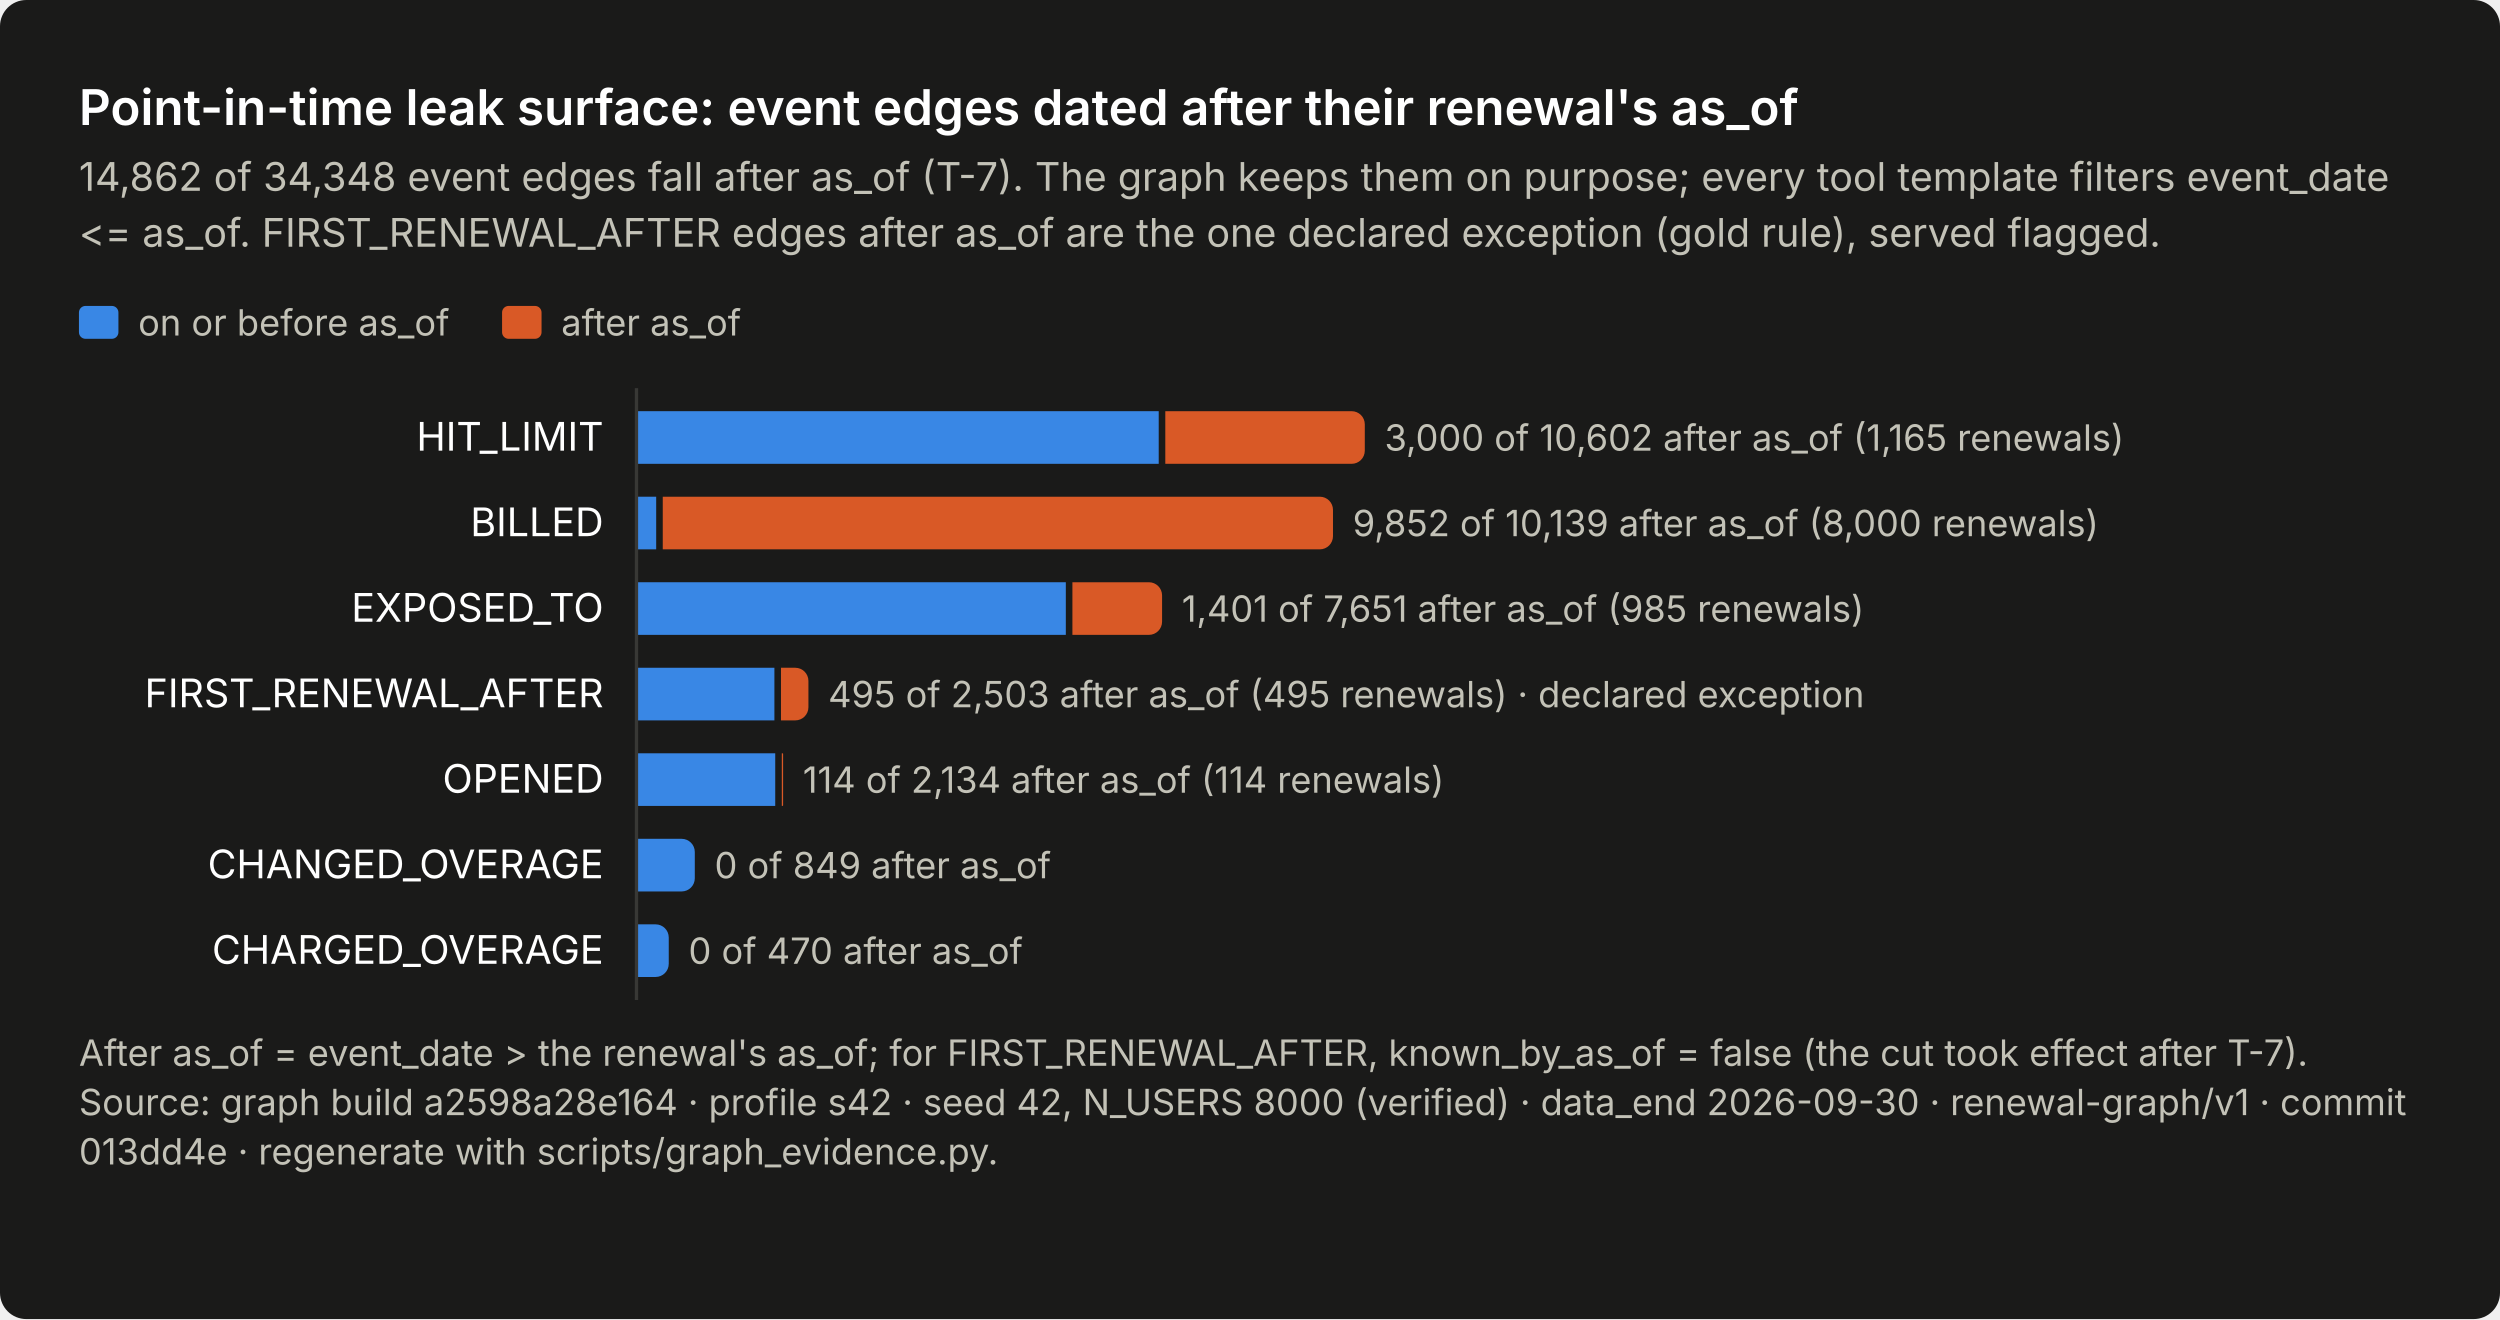
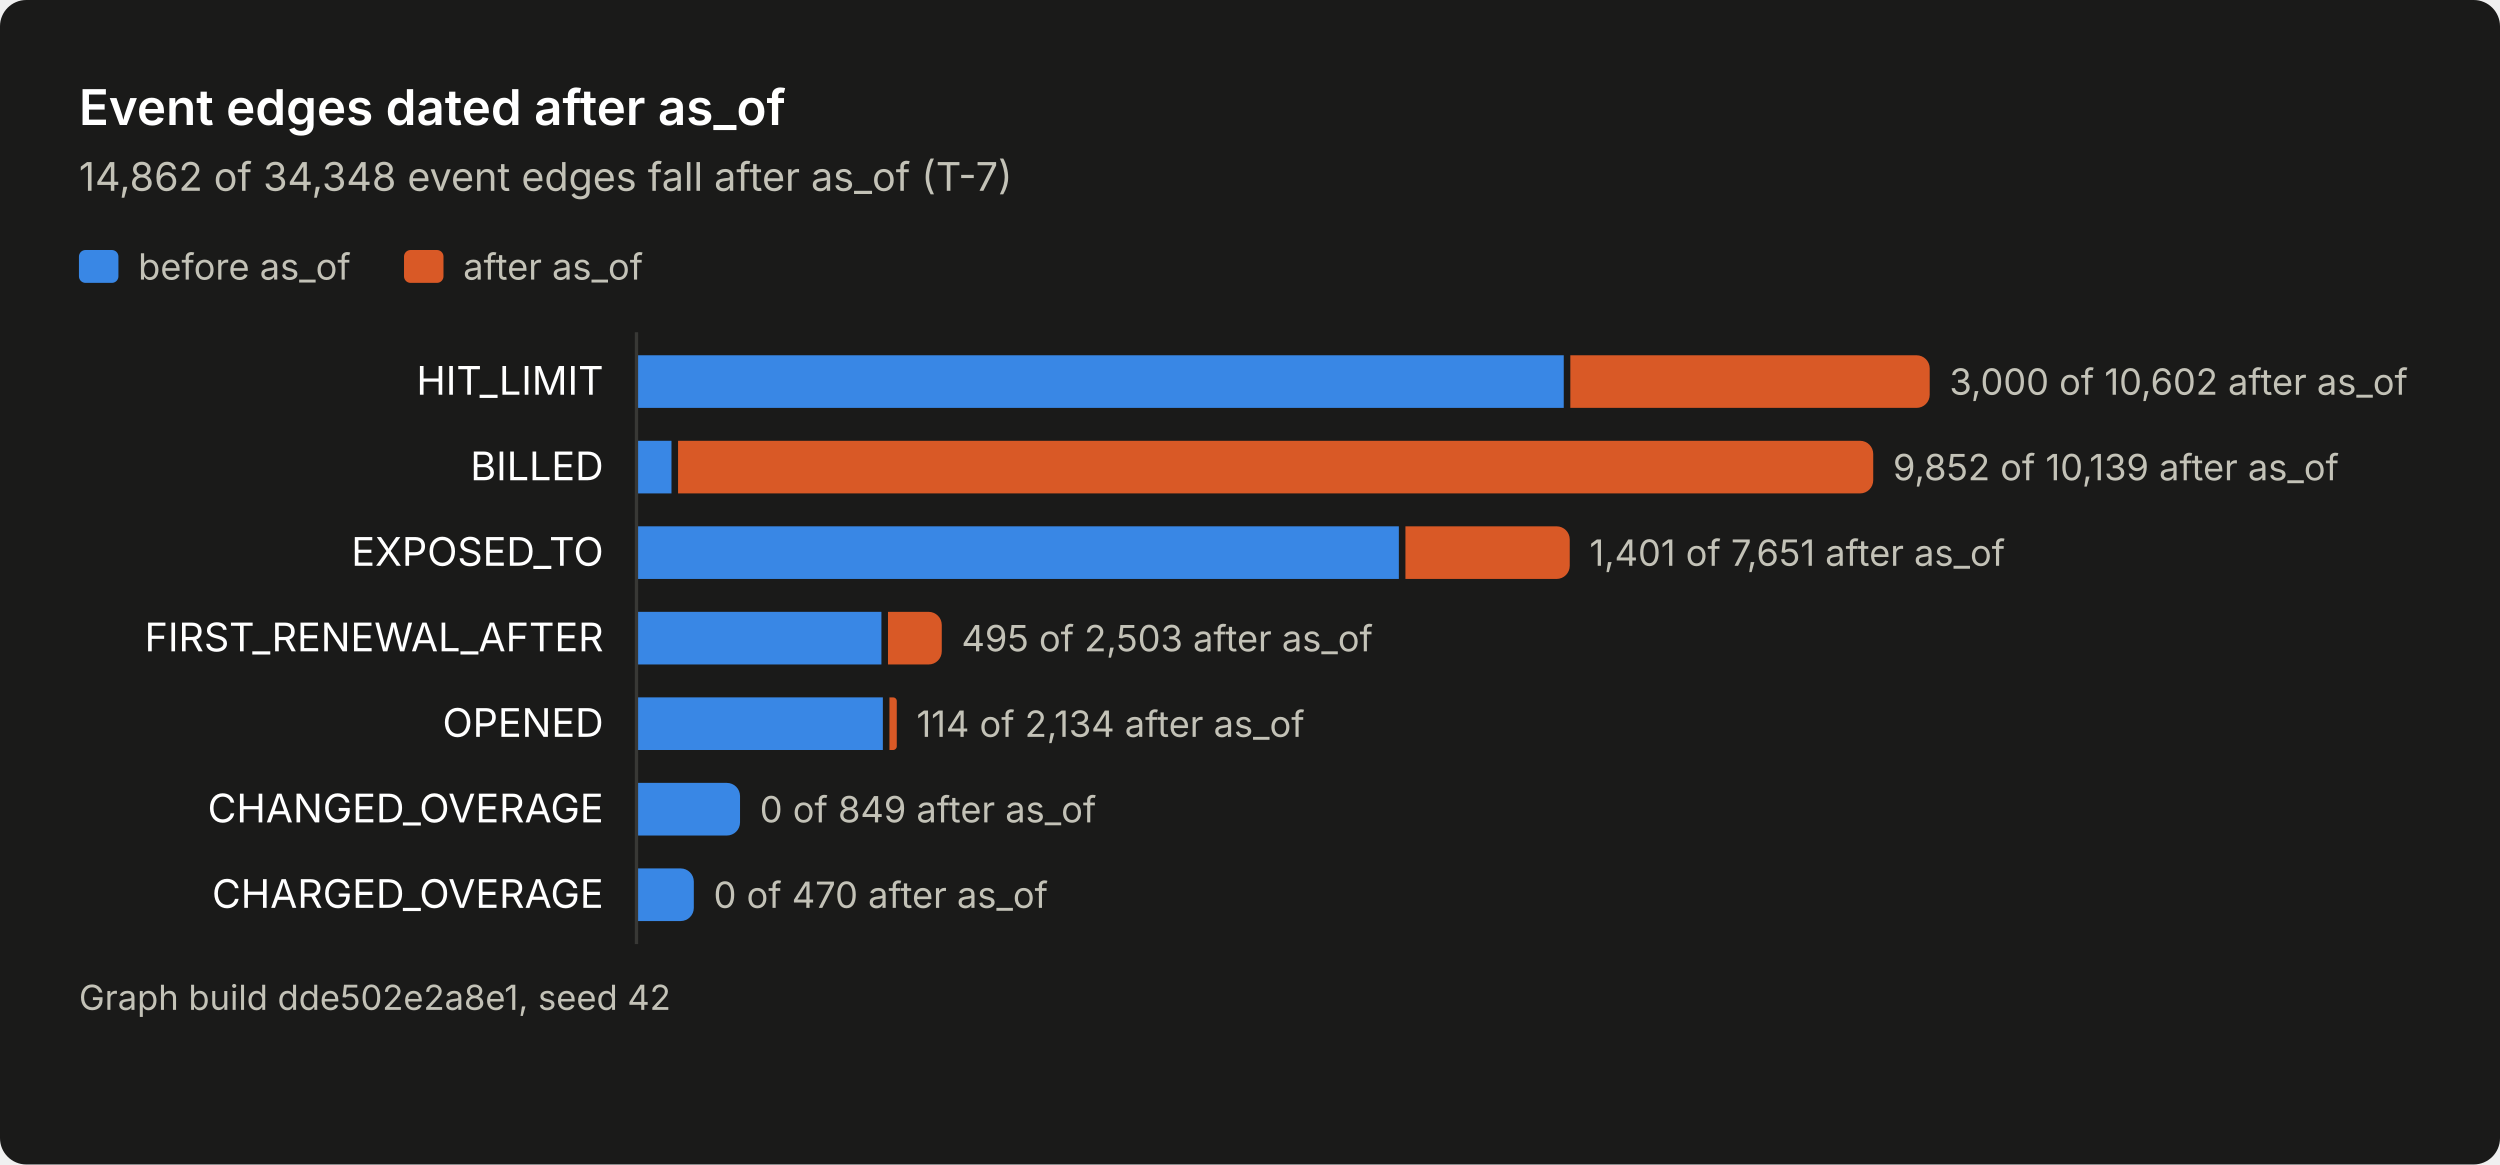
- <svg xmlns="http://www.w3.org/2000/svg" width="760" height="401" viewBox="0 0 760 401" role="img" font-family="system-ui, -apple-system, 'Segoe UI', sans-serif">
-   <rect width="760" height="401" rx="8" fill="#1a1a19" />
-   <text x="24" y="38" font-size="15" fill="#ffffff" font-weight="600">Point-in-time leak surface: event edges dated after their renewal's as_of</text>
-   <text x="24" y="58" font-size="12" fill="#c3c2b7">14,862 of 34,348 event edges fall after as_of (T-7). The graph keeps them on purpose; every tool template filters event_date</text>
-   <text x="24" y="75" font-size="12" fill="#c3c2b7">&lt;= as_of. FIRST_RENEWAL_AFTER edges after as_of are the one declared exception (gold rule), served flagged.</text>
-   <rect x="24" y="93" width="12" height="10" fill="#3987e5" rx="2" />
-   <text x="42" y="102" font-size="11" fill="#c3c2b7">on or before as_of</text>
-   <rect x="152.63" y="93" width="12" height="10" fill="#d95926" rx="2" />
-   <text x="170.63" y="102" font-size="11" fill="#c3c2b7">after as_of</text>
+ <svg xmlns="http://www.w3.org/2000/svg" width="760" height="354" viewBox="0 0 760 354" role="img" font-family="system-ui, -apple-system, 'Segoe UI', sans-serif">
+   <rect width="760" height="354" rx="8" fill="#1a1a19" />
+   <text x="24" y="38" font-size="15" fill="#ffffff" font-weight="600">Event edges dated after as_of</text>
+   <text x="24" y="58" font-size="12" fill="#c3c2b7">14,862 of 34,348 event edges fall after as_of (T-7)</text>
+   <rect x="24" y="76" width="12" height="10" fill="#3987e5" rx="2" />
+   <text x="42" y="85" font-size="11" fill="#c3c2b7">before as_of</text>
+   <rect x="122.82" y="76" width="12" height="10" fill="#d95926" rx="2" />
+   <text x="140.82" y="85" font-size="11" fill="#c3c2b7">after as_of</text>
  <g>
-     <text x="183.49" y="137" font-size="12" fill="#ffffff" text-anchor="end">HIT_LIMIT</text>
-     <path d="M193.49 125H352.25V141H193.49Z" fill="#3987e5" />
-     <path d="M354.25 125H410.9A4 4 0 0 1 414.9 129V137A4 4 0 0 1 410.9 141H354.25Z" fill="#d95926" />
-     <text x="420.9" y="137" font-size="11" fill="#c3c2b7" font-variant-numeric="tabular-nums">3,000 of 10,602 after as_of (1,165 renewals)</text>
+     <text x="183.49" y="120" font-size="12" fill="#ffffff" text-anchor="end">HIT_LIMIT</text>
+     <path d="M193.49 108H475.38V124H193.49Z" fill="#3987e5" />
+     <path d="M477.38 108H582.63A4 4 0 0 1 586.63 112V120A4 4 0 0 1 582.63 124H477.38Z" fill="#d95926" />
+     <text x="592.63" y="120" font-size="11" fill="#c3c2b7" font-variant-numeric="tabular-nums">3,000 of 10,602 after as_of</text>
  </g>
  <g>
-     <text x="183.49" y="163" font-size="12" fill="#ffffff" text-anchor="end">BILLED</text>
-     <path d="M193.49 151H199.48V167H193.49Z" fill="#3987e5" />
-     <path d="M201.48 151H401.23A4 4 0 0 1 405.23 155V163A4 4 0 0 1 401.23 167H201.48Z" fill="#d95926" />
-     <text x="411.23" y="163" font-size="11" fill="#c3c2b7" font-variant-numeric="tabular-nums">9,852 of 10,139 after as_of (8,000 renewals)</text>
+     <text x="183.49" y="146" font-size="12" fill="#ffffff" text-anchor="end">BILLED</text>
+     <path d="M193.49 134H204.13V150H193.49Z" fill="#3987e5" />
+     <path d="M206.13 134H565.46A4 4 0 0 1 569.46 138V146A4 4 0 0 1 565.46 150H206.13Z" fill="#d95926" />
+     <text x="575.46" y="146" font-size="11" fill="#c3c2b7" font-variant-numeric="tabular-nums">9,852 of 10,139 after as_of</text>
  </g>
  <g>
-     <text x="183.49" y="189" font-size="12" fill="#ffffff" text-anchor="end">EXPOSED_TO</text>
-     <path d="M193.49 177H324.01V193H193.49Z" fill="#3987e5" />
-     <path d="M326.01 177H349.27A4 4 0 0 1 353.27 181V189A4 4 0 0 1 349.27 193H326.01Z" fill="#d95926" />
-     <text x="359.27" y="189" font-size="11" fill="#c3c2b7" font-variant-numeric="tabular-nums">1,401 of 7,651 after as_of (985 renewals)</text>
+     <text x="183.49" y="172" font-size="12" fill="#ffffff" text-anchor="end">EXPOSED_TO</text>
+     <path d="M193.49 160H425.25V176H193.49Z" fill="#3987e5" />
+     <path d="M427.25 160H473.2A4 4 0 0 1 477.2 164V172A4 4 0 0 1 473.2 176H427.25Z" fill="#d95926" />
+     <text x="483.2" y="172" font-size="11" fill="#c3c2b7" font-variant-numeric="tabular-nums">1,401 of 7,651 after as_of</text>
  </g>
  <g>
-     <text x="183.49" y="215" font-size="12" fill="#ffffff" text-anchor="end">FIRST_RENEWAL_AFTER</text>
-     <path d="M193.49 203H235.42V219H193.49Z" fill="#3987e5" />
-     <path d="M237.42 203H241.76A4 4 0 0 1 245.76 207V215A4 4 0 0 1 241.76 219H237.42Z" fill="#d95926" />
-     <text x="251.76" y="215" font-size="11" fill="#c3c2b7" font-variant-numeric="tabular-nums">495 of 2,503 after as_of (495 renewals) · declared exception</text>
+     <text x="183.49" y="198" font-size="12" fill="#ffffff" text-anchor="end">FIRST_RENEWAL_AFTER</text>
+     <path d="M193.49 186H267.95V202H193.49Z" fill="#3987e5" />
+     <path d="M269.95 186H282.3A4 4 0 0 1 286.3 190V198A4 4 0 0 1 282.3 202H269.95Z" fill="#d95926" />
+     <text x="292.3" y="198" font-size="11" fill="#c3c2b7" font-variant-numeric="tabular-nums">495 of 2,503 after as_of</text>
  </g>
  <g>
-     <text x="183.49" y="241" font-size="12" fill="#ffffff" text-anchor="end">OPENED</text>
-     <path d="M193.49 229H235.67V245H193.49Z" fill="#3987e5" />
-     <path d="M237.67 229H237.86A0.19 0.19 0 0 1 238.06 229.19V244.81A0.19 0.19 0 0 1 237.86 245H237.67Z" fill="#d95926" />
-     <text x="244.06" y="241" font-size="11" fill="#c3c2b7" font-variant-numeric="tabular-nums">114 of 2,134 after as_of (114 renewals)</text>
+     <text x="183.49" y="224" font-size="12" fill="#ffffff" text-anchor="end">OPENED</text>
+     <path d="M193.49 212H268.39V228H193.49Z" fill="#3987e5" />
+     <path d="M270.39 212H271.51A1.11 1.11 0 0 1 272.62 213.11V226.89A1.11 1.11 0 0 1 271.51 228H270.39Z" fill="#d95926" />
+     <text x="278.62" y="224" font-size="11" fill="#c3c2b7" font-variant-numeric="tabular-nums">114 of 2,134 after as_of</text>
  </g>
  <g>
-     <text x="183.49" y="267" font-size="12" fill="#ffffff" text-anchor="end">CHANGED_OVERAGE</text>
-     <path d="M193.49 255H207.22A4 4 0 0 1 211.22 259V267A4 4 0 0 1 207.22 271H193.49Z" fill="#3987e5" />
-     <text x="217.22" y="267" font-size="11" fill="#c3c2b7" font-variant-numeric="tabular-nums">0 of 849 after as_of</text>
+     <text x="183.49" y="250" font-size="12" fill="#ffffff" text-anchor="end">CHANGED_OVERAGE</text>
+     <path d="M193.49 238H220.97A4 4 0 0 1 224.97 242V250A4 4 0 0 1 220.97 254H193.49Z" fill="#3987e5" />
+     <text x="230.97" y="250" font-size="11" fill="#c3c2b7" font-variant-numeric="tabular-nums">0 of 849 after as_of</text>
  </g>
  <g>
-     <text x="183.49" y="293" font-size="12" fill="#ffffff" text-anchor="end">CHARGED_OVERAGE</text>
-     <path d="M193.49 281H199.3A4 4 0 0 1 203.3 285V293A4 4 0 0 1 199.3 297H193.49Z" fill="#3987e5" />
-     <text x="209.3" y="293" font-size="11" fill="#c3c2b7" font-variant-numeric="tabular-nums">0 of 470 after as_of</text>
+     <text x="183.49" y="276" font-size="12" fill="#ffffff" text-anchor="end">CHARGED_OVERAGE</text>
+     <path d="M193.49 264H206.92A4 4 0 0 1 210.92 268V276A4 4 0 0 1 206.92 280H193.49Z" fill="#3987e5" />
+     <text x="216.92" y="276" font-size="11" fill="#c3c2b7" font-variant-numeric="tabular-nums">0 of 470 after as_of</text>
  </g>
-   <line x1="193.49" y1="118" x2="193.49" y2="304" stroke="#383835" stroke-width="1" />
-   <text x="24" y="324" font-size="11" fill="#c3c2b7">After as_of = event_date &gt; the renewal's as_of; for FIRST_RENEWAL_AFTER, known_by_as_of = false (the cut took effect after T-7).</text>
-   <text x="24" y="339" font-size="11" fill="#c3c2b7">Source: graph build a2598a28e164 · profile s42 · seed 42, N_USERS 8000 (verified) · data_end 2026-09-30 · renewal-graph/v1 · commit</text>
-   <text x="24" y="354" font-size="11" fill="#c3c2b7">013dd4e · regenerate with scripts/graph_evidence.py.</text>
+   <line x1="193.49" y1="101" x2="193.49" y2="287" stroke="#383835" stroke-width="1" />
+   <text x="24" y="307" font-size="10.5" fill="#c3c2b7">Graph build dde502e2a8e1, seed 42</text>
</svg>
